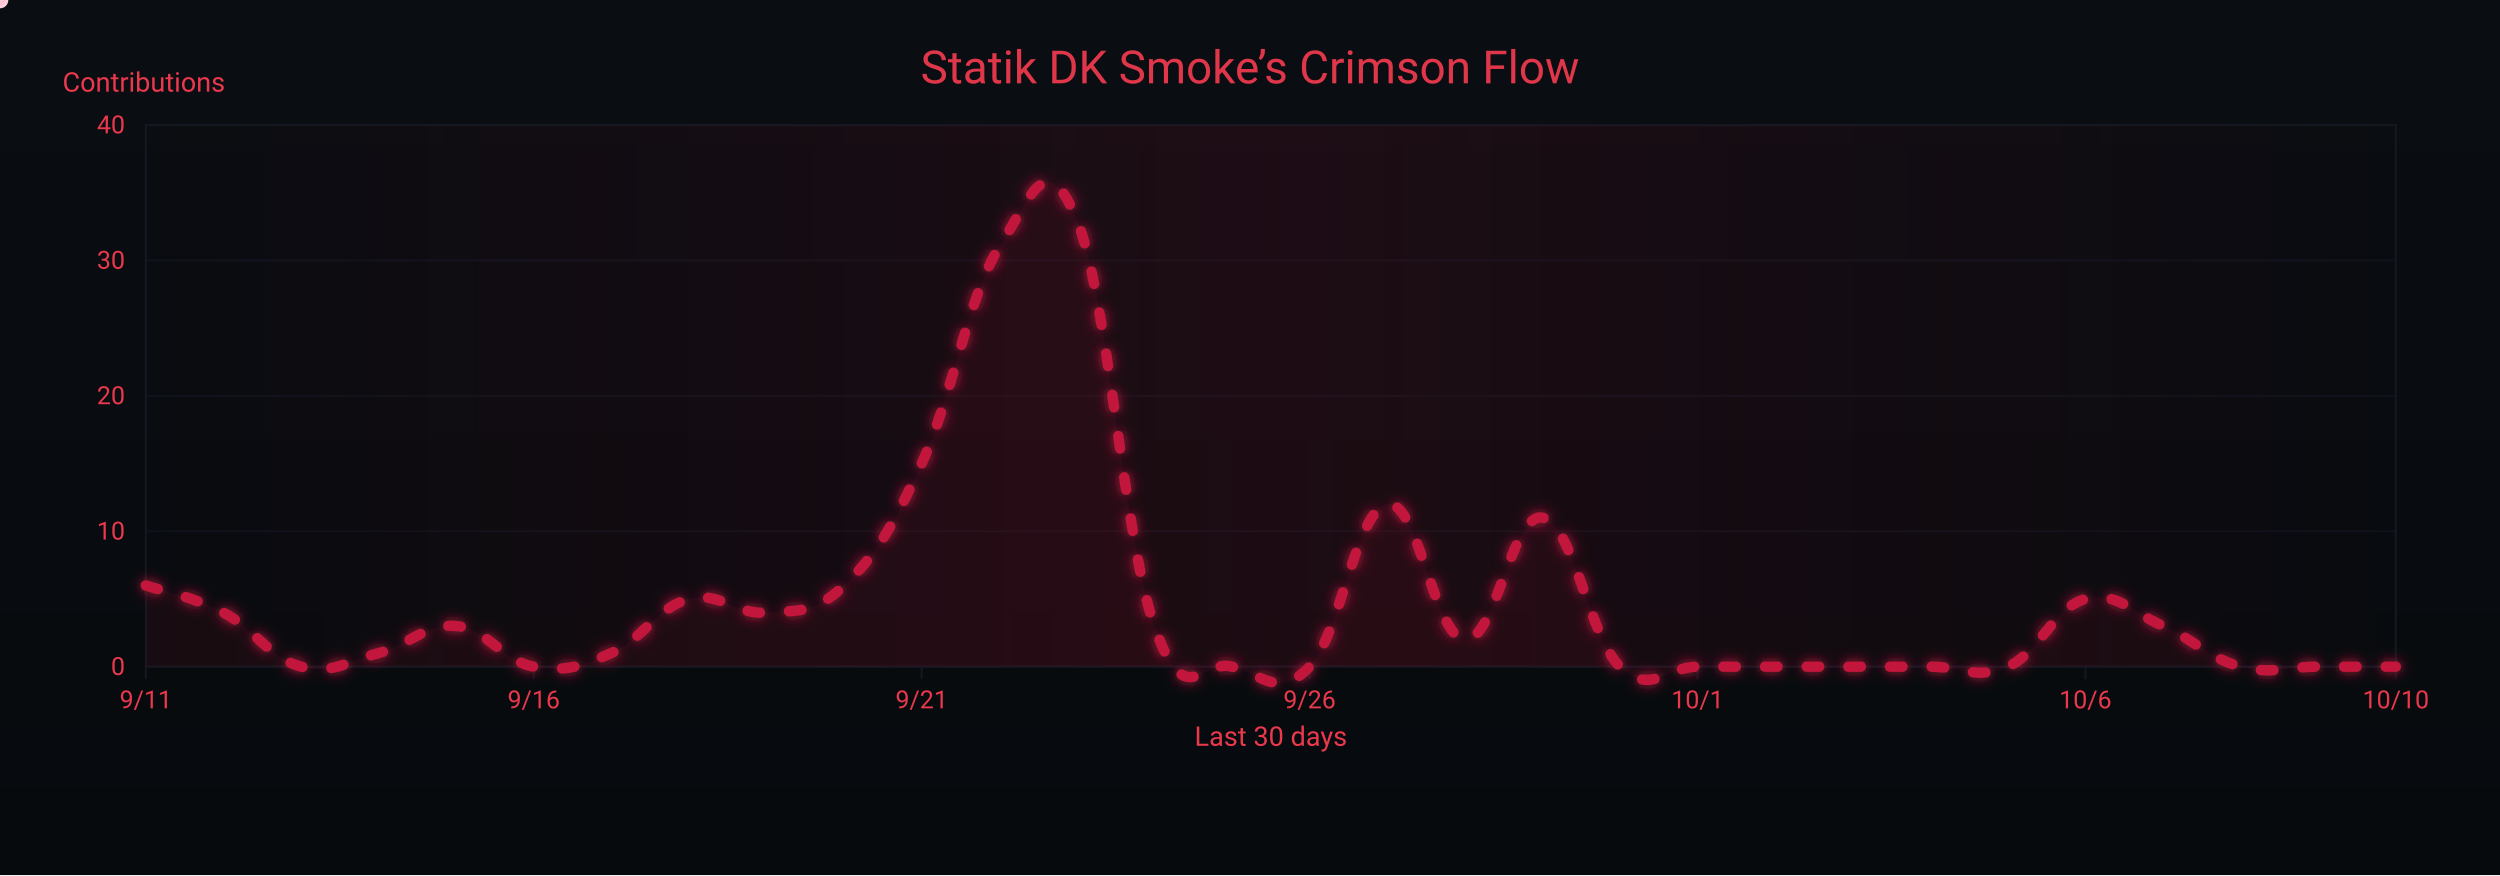
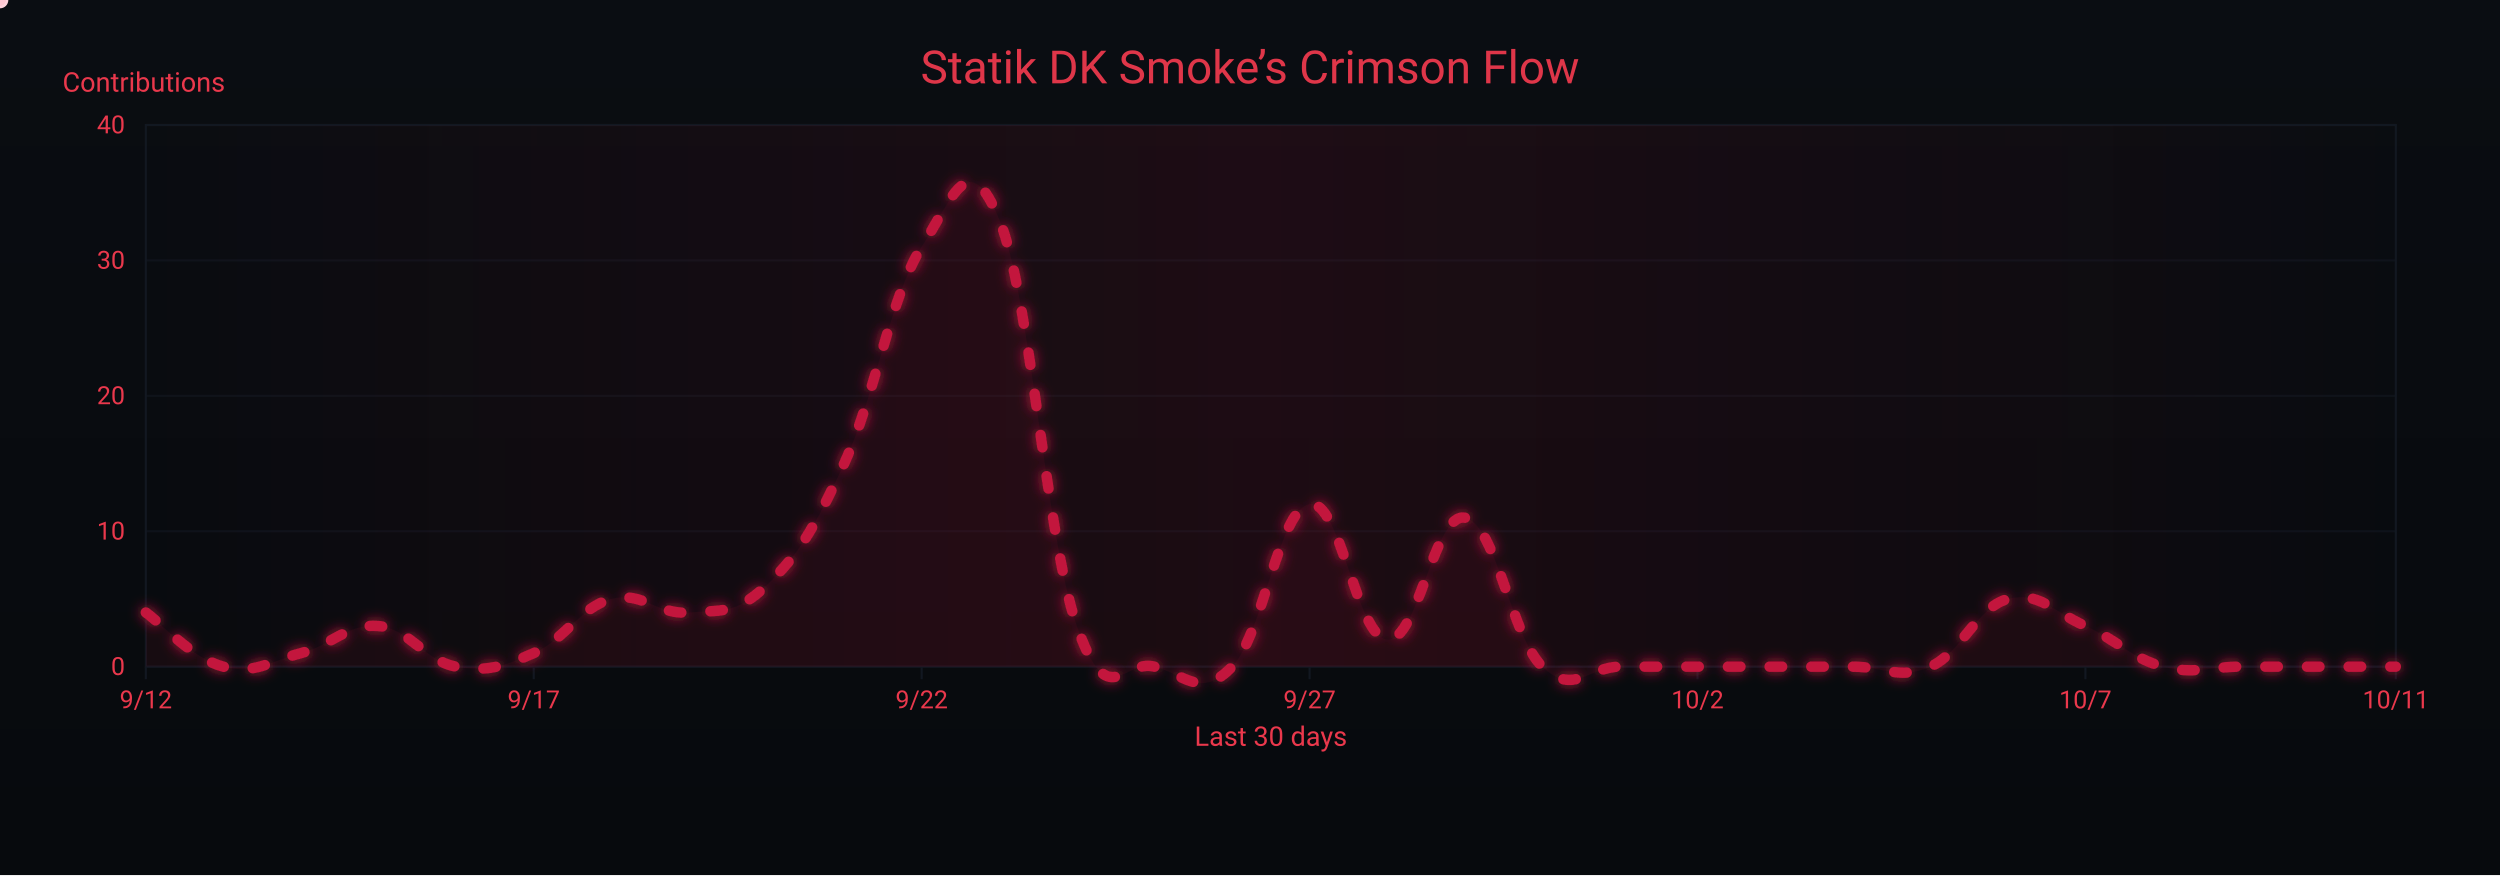
<svg xmlns="http://www.w3.org/2000/svg" width="1200" height="420" viewBox="0 0 1200 420" role="img" aria-label="Crimson Flow Graph">
  <defs>
    <linearGradient id="bgGrad" x1="0" y1="0" x2="0" y2="1">
      <stop offset="0%" stop-color="#0a0d12" />
      <stop offset="100%" stop-color="#070a0d" />
    </linearGradient>
    <filter id="glow">
      <feGaussianBlur stdDeviation="3" result="b1" />
      <feMerge>
        <feMergeNode in="b1" />
        <feMergeNode in="SourceGraphic" />
      </feMerge>
    </filter>
    <linearGradient id="sheen" x1="0" y1="0" x2="1" y2="0">
      <stop offset="0%" stop-color="#9b0e2a" stop-opacity="0" />
      <stop offset="50%" stop-color="#9b0e2a" stop-opacity=".14" />
      <stop offset="100%" stop-color="#9b0e2a" stop-opacity="0" />
      <animateTransform attributeName="gradientTransform" type="translate" from="-1 0" to="1 0" dur="9s" repeatCount="indefinite" />
    </linearGradient>
  </defs>
  <rect width="1200" height="420" fill="url(#bgGrad)" />
  <rect x="70" y="60" width="1080" height="260" fill="none" stroke="#121821" stroke-width="1" />
  <g font-family="ui-sans-serif,system-ui,-apple-system,Segoe UI,Roboto,Ubuntu,Arial" font-size="12">
    <path d="M70,320.0 H1150" stroke="#121821" stroke-width="1" opacity="0.6" />
    <text x="60" y="324.0" text-anchor="end" fill="#ea384c">0</text>
    <path d="M70,255.0 H1150" stroke="#121821" stroke-width="1" opacity="0.6" />
    <text x="60" y="259.0" text-anchor="end" fill="#ea384c">10</text>
    <path d="M70,190.0 H1150" stroke="#121821" stroke-width="1" opacity="0.6" />
    <text x="60" y="194.0" text-anchor="end" fill="#ea384c">20</text>
    <path d="M70,125.0 H1150" stroke="#121821" stroke-width="1" opacity="0.6" />
    <text x="60" y="129.0" text-anchor="end" fill="#ea384c">30</text>
    <path d="M70,60.0 H1150" stroke="#121821" stroke-width="1" opacity="0.6" />
    <text x="60" y="64.0" text-anchor="end" fill="#ea384c">40</text>
    <text x="30" y="44" fill="#ea384c" font-size="13">Contributions</text>
  </g>
  <g font-family="ui-sans-serif,system-ui,-apple-system,Segoe UI,Roboto,Ubuntu,Arial" font-size="12">
    <path d="M70.0,320 V326" stroke="#121821" stroke-width="1" />
-     <text x="70.0" y="340" text-anchor="middle" fill="#ea384c">9/11</text>
+     <text x="70.0" y="340" text-anchor="middle" fill="#ea384c">9/12</text>
    <path d="M256.2,320 V326" stroke="#121821" stroke-width="1" />
-     <text x="256.2" y="340" text-anchor="middle" fill="#ea384c">9/16</text>
+     <text x="256.2" y="340" text-anchor="middle" fill="#ea384c">9/17</text>
    <path d="M442.4,320 V326" stroke="#121821" stroke-width="1" />
-     <text x="442.4" y="340" text-anchor="middle" fill="#ea384c">9/21</text>
+     <text x="442.4" y="340" text-anchor="middle" fill="#ea384c">9/22</text>
    <path d="M628.6,320 V326" stroke="#121821" stroke-width="1" />
-     <text x="628.6" y="340" text-anchor="middle" fill="#ea384c">9/26</text>
+     <text x="628.6" y="340" text-anchor="middle" fill="#ea384c">9/27</text>
    <path d="M814.8,320 V326" stroke="#121821" stroke-width="1" />
-     <text x="814.8" y="340" text-anchor="middle" fill="#ea384c">10/1</text>
+     <text x="814.8" y="340" text-anchor="middle" fill="#ea384c">10/2</text>
    <path d="M1001.0,320 V326" stroke="#121821" stroke-width="1" />
-     <text x="1001.0" y="340" text-anchor="middle" fill="#ea384c">10/6</text>
+     <text x="1001.0" y="340" text-anchor="middle" fill="#ea384c">10/7</text>
    <path d="M1150.0,320 V326" stroke="#121821" stroke-width="1" />
-     <text x="1150.0" y="340" text-anchor="middle" fill="#ea384c">10/10</text>
+     <text x="1150.0" y="340" text-anchor="middle" fill="#ea384c">10/11</text>
    <text x="610" y="358" text-anchor="middle" fill="#ea384c" font-size="13">Last 30 days</text>
  </g>
  <rect x="70" y="60" width="1080" height="260" fill="url(#sheen)" />
  <text x="600" y="40" text-anchor="middle" font-family="ui-sans-serif,system-ui,-apple-system,Segoe UI,Roboto,Ubuntu,Arial" font-size="22" fill="#ea384c" opacity=".95">Statik DK Smoke’s Crimson Flow</text>
-   <path d="M70.0,281.0 C77.4,283.6 92.3,286.2 107.2,294.0 C122.1,301.8 129.6,316.1 144.5,320.0 C159.4,323.9 166.8,317.4 181.7,313.5 C196.6,309.6 204.1,299.2 219.0,300.5 C233.9,301.8 241.3,317.4 256.2,320.0 C271.1,322.6 278.6,320.0 293.4,313.5 C308.3,307.0 315.8,291.4 330.7,287.5 C345.6,283.6 353.0,295.3 367.9,294.0 C382.8,292.7 390.3,295.3 405.2,281.0 C420.1,266.7 427.5,255.0 442.4,222.5 C457.3,190.0 464.8,141.9 479.7,118.5 C494.6,95.1 502.0,69.1 516.9,105.5 C531.8,141.9 539.2,257.6 554.1,300.5 C569.0,343.4 576.5,316.1 591.4,320.0 C606.3,323.9 613.7,335.6 628.6,320.0 C643.5,304.4 651.0,244.6 665.9,242.0 C680.8,239.4 688.2,305.7 703.1,307.0 C718.0,308.3 725.4,245.9 740.3,248.5 C755.2,251.1 762.7,305.7 777.6,320.0 C792.5,334.3 799.9,320.0 814.8,320.0 C829.7,320.0 837.2,320.0 852.1,320.0 C867.0,320.0 874.4,320.0 889.3,320.0 C904.2,320.0 911.7,320.0 926.6,320.0 C941.4,320.0 948.9,326.5 963.8,320.0 C978.7,313.5 986.1,291.4 1001.0,287.5 C1015.9,283.6 1023.4,294.0 1038.3,300.5 C1053.2,307.0 1060.6,316.1 1075.5,320.0 C1090.4,323.9 1097.9,320.0 1112.8,320.0 C1127.7,320.0 1142.6,320.0 1150.0,320.0 L 1150,320 L 70,320 Z" fill="#7a0f26" opacity=".13">
+   <path d="M70.0,294.0 C77.4,299.2 92.3,316.1 107.2,320.0 C122.1,323.9 129.6,317.4 144.5,313.5 C159.4,309.6 166.8,299.2 181.7,300.5 C196.6,301.8 204.1,317.4 219.0,320.0 C233.9,322.6 241.3,320.0 256.2,313.5 C271.1,307.0 278.6,291.4 293.4,287.5 C308.3,283.6 315.8,295.3 330.7,294.0 C345.6,292.7 353.0,295.3 367.9,281.0 C382.8,266.7 390.3,255.0 405.2,222.5 C420.1,190.0 427.5,141.9 442.4,118.5 C457.3,95.1 464.8,69.1 479.7,105.5 C494.6,141.9 502.0,257.6 516.9,300.5 C531.8,343.4 539.2,316.1 554.1,320.0 C569.0,323.9 576.5,335.6 591.4,320.0 C606.3,304.4 613.7,244.6 628.6,242.0 C643.5,239.4 651.0,305.7 665.9,307.0 C680.8,308.3 688.2,245.9 703.1,248.5 C718.0,251.1 725.4,305.7 740.3,320.0 C755.2,334.3 762.7,320.0 777.6,320.0 C792.5,320.0 799.9,320.0 814.8,320.0 C829.7,320.0 837.2,320.0 852.1,320.0 C867.0,320.0 874.4,320.0 889.3,320.0 C904.2,320.0 911.7,326.5 926.6,320.0 C941.4,313.5 948.9,291.4 963.8,287.5 C978.7,283.6 986.1,294.0 1001.0,300.5 C1015.9,307.0 1023.4,316.1 1038.3,320.0 C1053.2,323.9 1060.6,320.0 1075.5,320.0 C1090.4,320.0 1097.9,320.0 1112.8,320.0 C1127.7,320.0 1142.6,320.0 1150.0,320.0 L 1150,320 L 70,320 Z" fill="#7a0f26" opacity=".13">
    <animate attributeName="opacity" values=".10;.17;.10" dur="6s" repeatCount="indefinite" />
  </path>
-   <path id="curve" d="M70.0,281.0 C77.4,283.6 92.3,286.2 107.2,294.0 C122.1,301.8 129.6,316.1 144.5,320.0 C159.4,323.9 166.8,317.4 181.7,313.5 C196.6,309.6 204.1,299.2 219.0,300.5 C233.9,301.8 241.3,317.4 256.2,320.0 C271.1,322.6 278.6,320.0 293.4,313.5 C308.3,307.0 315.8,291.4 330.7,287.5 C345.6,283.6 353.0,295.3 367.9,294.0 C382.8,292.7 390.3,295.3 405.2,281.0 C420.1,266.7 427.5,255.0 442.4,222.5 C457.3,190.0 464.8,141.9 479.7,118.5 C494.6,95.1 502.0,69.1 516.9,105.5 C531.8,141.9 539.2,257.6 554.1,300.5 C569.0,343.4 576.5,316.1 591.4,320.0 C606.3,323.9 613.7,335.6 628.6,320.0 C643.5,304.4 651.0,244.6 665.9,242.0 C680.8,239.4 688.2,305.7 703.1,307.0 C718.0,308.3 725.4,245.9 740.3,248.5 C755.2,251.1 762.7,305.7 777.6,320.0 C792.5,334.3 799.9,320.0 814.8,320.0 C829.7,320.0 837.2,320.0 852.1,320.0 C867.0,320.0 874.4,320.0 889.3,320.0 C904.2,320.0 911.7,320.0 926.6,320.0 C941.4,320.0 948.9,326.5 963.8,320.0 C978.7,313.5 986.1,291.4 1001.0,287.5 C1015.9,283.6 1023.4,294.0 1038.3,300.5 C1053.2,307.0 1060.6,316.1 1075.5,320.0 C1090.4,323.9 1097.9,320.0 1112.8,320.0 C1127.7,320.0 1142.6,320.0 1150.0,320.0" fill="none" stroke="#c3193d" stroke-width="5" stroke-linecap="round" stroke-linejoin="round" stroke-dasharray="6 14" filter="url(#glow)">
+   <path id="curve" d="M70.0,294.0 C77.4,299.2 92.3,316.1 107.2,320.0 C122.1,323.9 129.6,317.4 144.5,313.5 C159.4,309.6 166.8,299.2 181.7,300.5 C196.6,301.8 204.1,317.4 219.0,320.0 C233.9,322.6 241.3,320.0 256.2,313.5 C271.1,307.0 278.6,291.4 293.4,287.5 C308.3,283.6 315.8,295.3 330.7,294.0 C345.6,292.7 353.0,295.3 367.9,281.0 C382.8,266.7 390.3,255.0 405.2,222.5 C420.1,190.0 427.5,141.9 442.4,118.5 C457.3,95.1 464.8,69.1 479.7,105.5 C494.6,141.9 502.0,257.6 516.9,300.5 C531.8,343.4 539.2,316.1 554.1,320.0 C569.0,323.9 576.5,335.6 591.4,320.0 C606.3,304.4 613.7,244.6 628.6,242.0 C643.5,239.4 651.0,305.7 665.9,307.0 C680.8,308.3 688.2,245.9 703.1,248.5 C718.0,251.1 725.4,305.7 740.3,320.0 C755.2,334.3 762.7,320.0 777.6,320.0 C792.5,320.0 799.9,320.0 814.8,320.0 C829.7,320.0 837.2,320.0 852.1,320.0 C867.0,320.0 874.4,320.0 889.3,320.0 C904.2,320.0 911.7,326.5 926.6,320.0 C941.4,313.5 948.9,291.4 963.8,287.5 C978.7,283.6 986.1,294.0 1001.0,300.5 C1015.9,307.0 1023.4,316.1 1038.3,320.0 C1053.2,323.9 1060.6,320.0 1075.5,320.0 C1090.4,320.0 1097.9,320.0 1112.8,320.0 C1127.7,320.0 1142.6,320.0 1150.0,320.0" fill="none" stroke="#c3193d" stroke-width="5" stroke-linecap="round" stroke-linejoin="round" stroke-dasharray="6 14" filter="url(#glow)">
    <animate attributeName="stroke-dashoffset" values="0;-220" dur="4.8s" repeatCount="indefinite" />
  </path>
  <g fill="#ffd1db">
    <circle r="4">
      <animateMotion dur="7s" rotate="auto" repeatCount="indefinite">
        <mpath href="#curve" />
      </animateMotion>
      <animate attributeName="opacity" values="1;.3;1" dur="2.2s" repeatCount="indefinite" />
    </circle>
    <circle r="3" fill="#ffffff">
      <animateMotion dur="8.2s" begin="1s" rotate="auto" repeatCount="indefinite">
        <mpath href="#curve" />
      </animateMotion>
      <animate attributeName="opacity" values=".7;.2;.7" dur="2.4s" repeatCount="indefinite" />
    </circle>
    <circle r="3" fill="#ffc7d3">
      <animateMotion dur="6s" begin="2s" rotate="auto" repeatCount="indefinite">
        <mpath href="#curve" />
      </animateMotion>
      <animate attributeName="opacity" values=".8;.3;.8" dur="2s" repeatCount="indefinite" />
    </circle>
  </g>
</svg>
